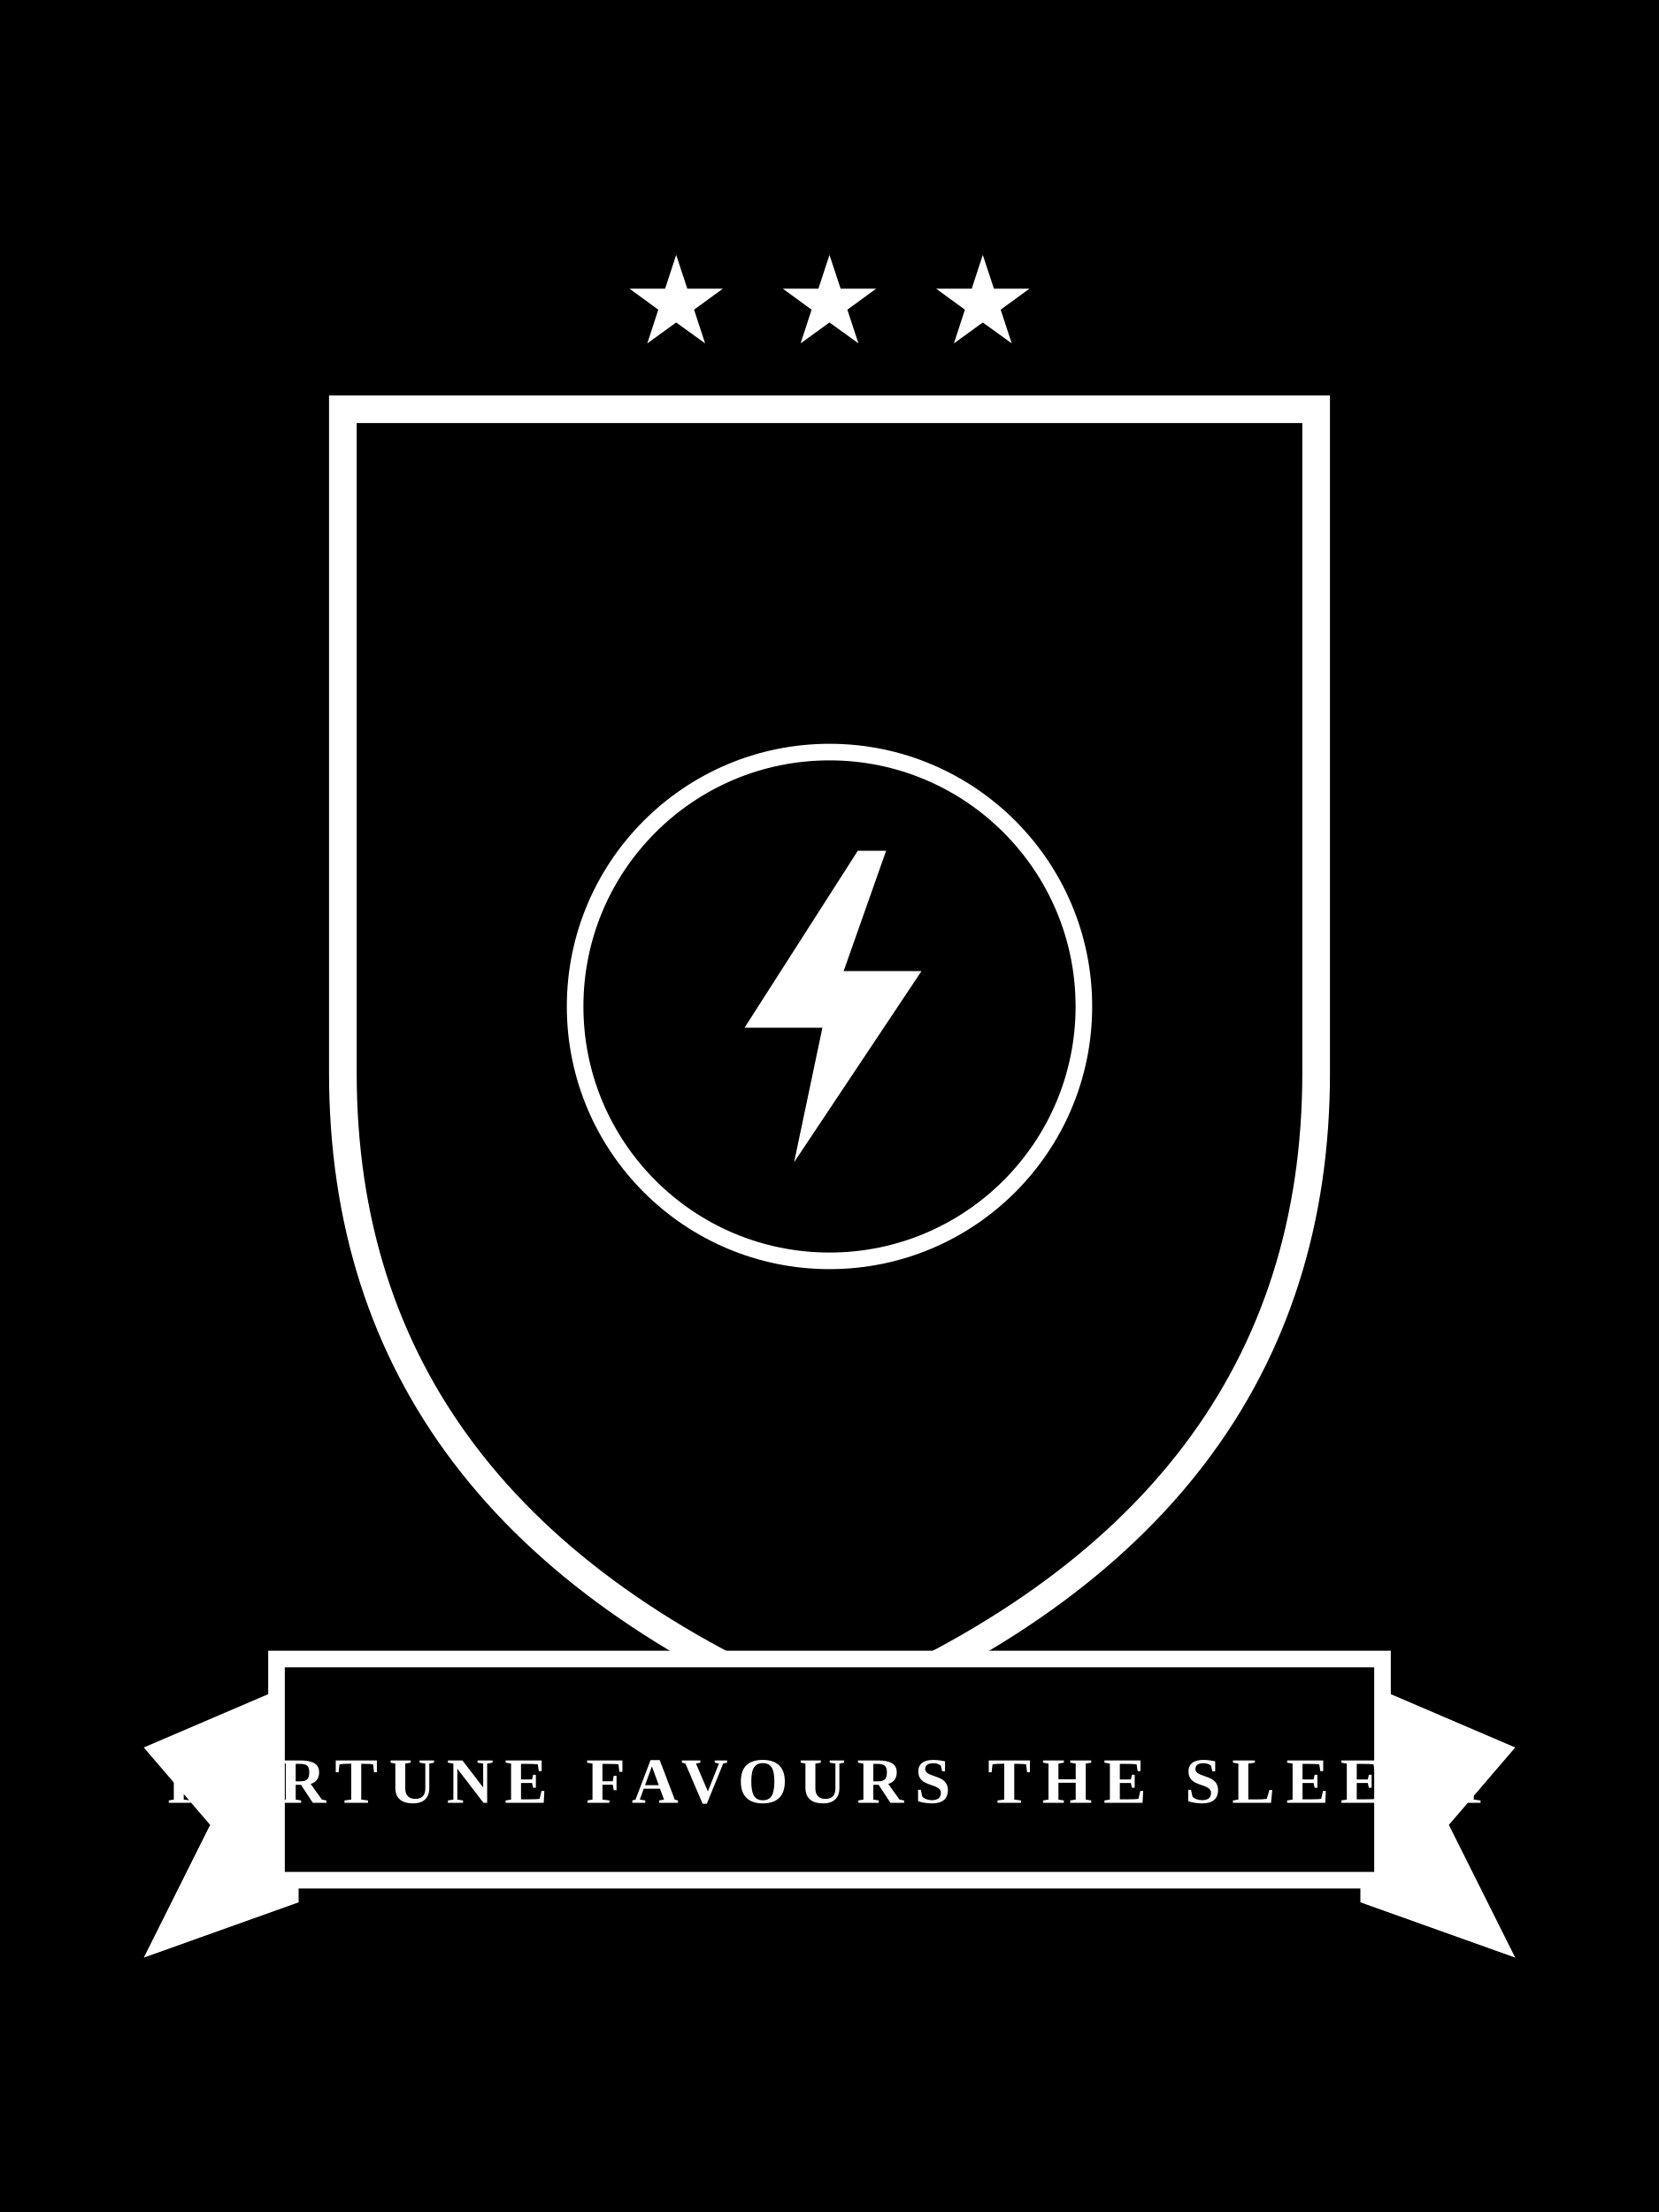
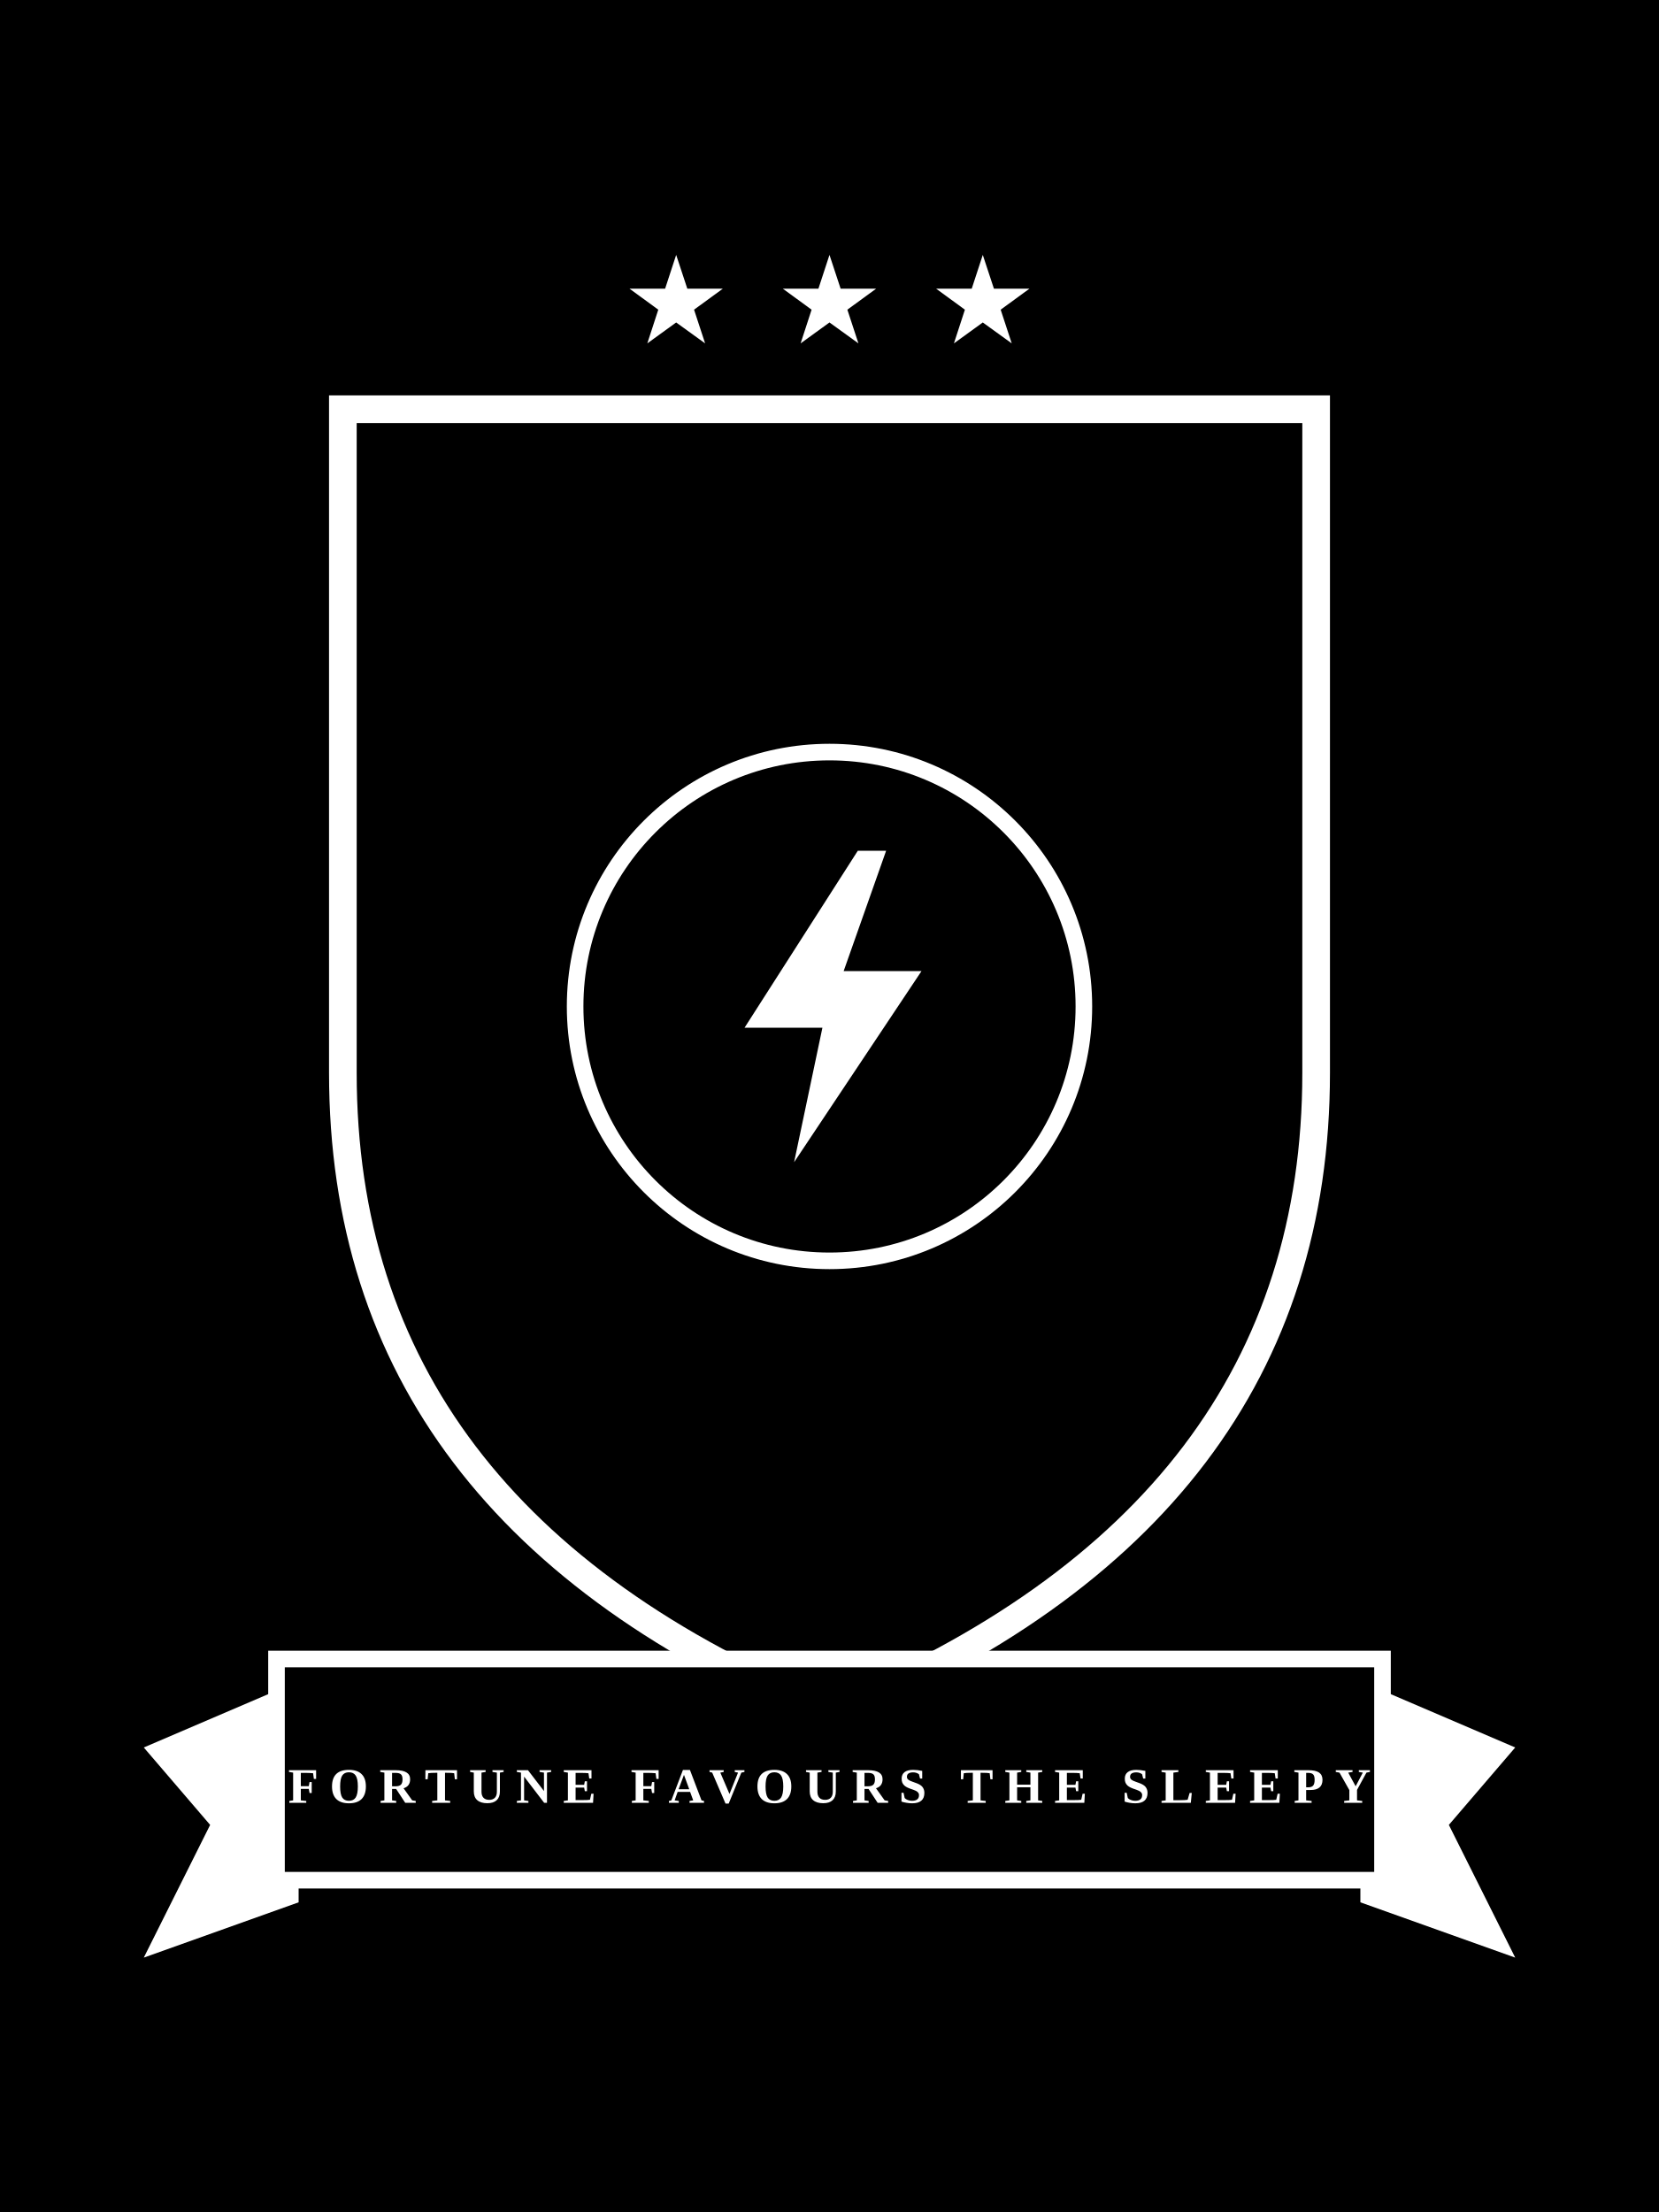
<svg xmlns="http://www.w3.org/2000/svg" viewBox="0 0 300 400" width="300" height="400">
  <rect width="300" height="400" fill="#000000" />
  <defs>
    <pattern id="t1" width="6" height="6" patternUnits="userSpaceOnUse" patternTransform="rotate(45)">
      <circle cx="3" cy="3" r="0.7" fill="#FFFFFF" />
    </pattern>
    <pattern id="t2" width="6" height="6" patternUnits="userSpaceOnUse" patternTransform="rotate(45)">
      <circle cx="3" cy="3" r="1.15" fill="#FFFFFF" />
    </pattern>
    <pattern id="t3" width="6" height="6" patternUnits="userSpaceOnUse" patternTransform="rotate(45)">
      <circle cx="3" cy="3" r="1.6" fill="#FFFFFF" />
    </pattern>
    <pattern id="t4" width="6" height="6" patternUnits="userSpaceOnUse" patternTransform="rotate(45)">
      <circle cx="3" cy="3" r="2.1" fill="#FFFFFF" />
    </pattern>
    <pattern id="t5" width="6" height="6" patternUnits="userSpaceOnUse" patternTransform="rotate(45)">
      <circle cx="3" cy="3" r="2.6" fill="#FFFFFF" />
    </pattern>
    <pattern id="l1" width="5" height="5" patternUnits="userSpaceOnUse" patternTransform="rotate(-35)">
      <rect width="0.8" height="5" fill="#FFFFFF" />
    </pattern>
    <pattern id="l2" width="5" height="5" patternUnits="userSpaceOnUse" patternTransform="rotate(-35)">
      <rect width="1.6" height="5" fill="#FFFFFF" />
    </pattern>
    <pattern id="l3" width="5" height="5" patternUnits="userSpaceOnUse" patternTransform="rotate(-35)">
      <rect width="2.6" height="5" fill="#FFFFFF" />
    </pattern>
  </defs>
  <clipPath id="sh">
    <path d="M62 74 H238 V194 Q238 274 150 310 Q62 274 62 194 Z" />
  </clipPath>
  <g clip-path="url(#sh)" />
  <path d="M62 74 H238 V194 Q238 274 150 310 Q62 274 62 194 Z" fill="none" stroke="#FFFFFF" stroke-width="5" />
  <circle cx="150" cy="182" r="46" fill="#000000" stroke="#FFFFFF" stroke-width="3" />
  <g transform="translate(118 150) scale(0.64)">
    <path d="M58 6 L26 56 L48 56 L40 94 L76 40 L54 40 L66 6 Z" fill="#FFFFFF" />
  </g>
  <text x="150" y="62" font-size="22" text-anchor="middle" letter-spacing="8" font-family="Helvetica, Arial, sans-serif" fill="#FFFFFF">★★★</text>
  <path d="M26 316 L54 304 L54 344 L26 354 L38 330 Z M274 316 L246 304 L246 344 L274 354 L262 330 Z" fill="#FFFFFF" />
  <rect x="50" y="300" width="200" height="40" fill="#000000" stroke="#FFFFFF" stroke-width="3" />
-   <text x="150" y="326" font-size="11.7" font-weight="700" letter-spacing="2" text-anchor="middle" font-family="Georgia, 'Times New Roman', serif" fill="#FFFFFF" textLength="176" lengthAdjust="spacingAndGlyphs">FORTUNE FAVOURS THE SLEEPY</text>
+   <text x="150" y="326" font-size="9" font-weight="700" letter-spacing="2" text-anchor="middle" font-family="Georgia, 'Times New Roman', serif" fill="#FFFFFF" textLength="176" lengthAdjust="spacingAndGlyphs">FORTUNE FAVOURS THE SLEEPY</text>
</svg>
